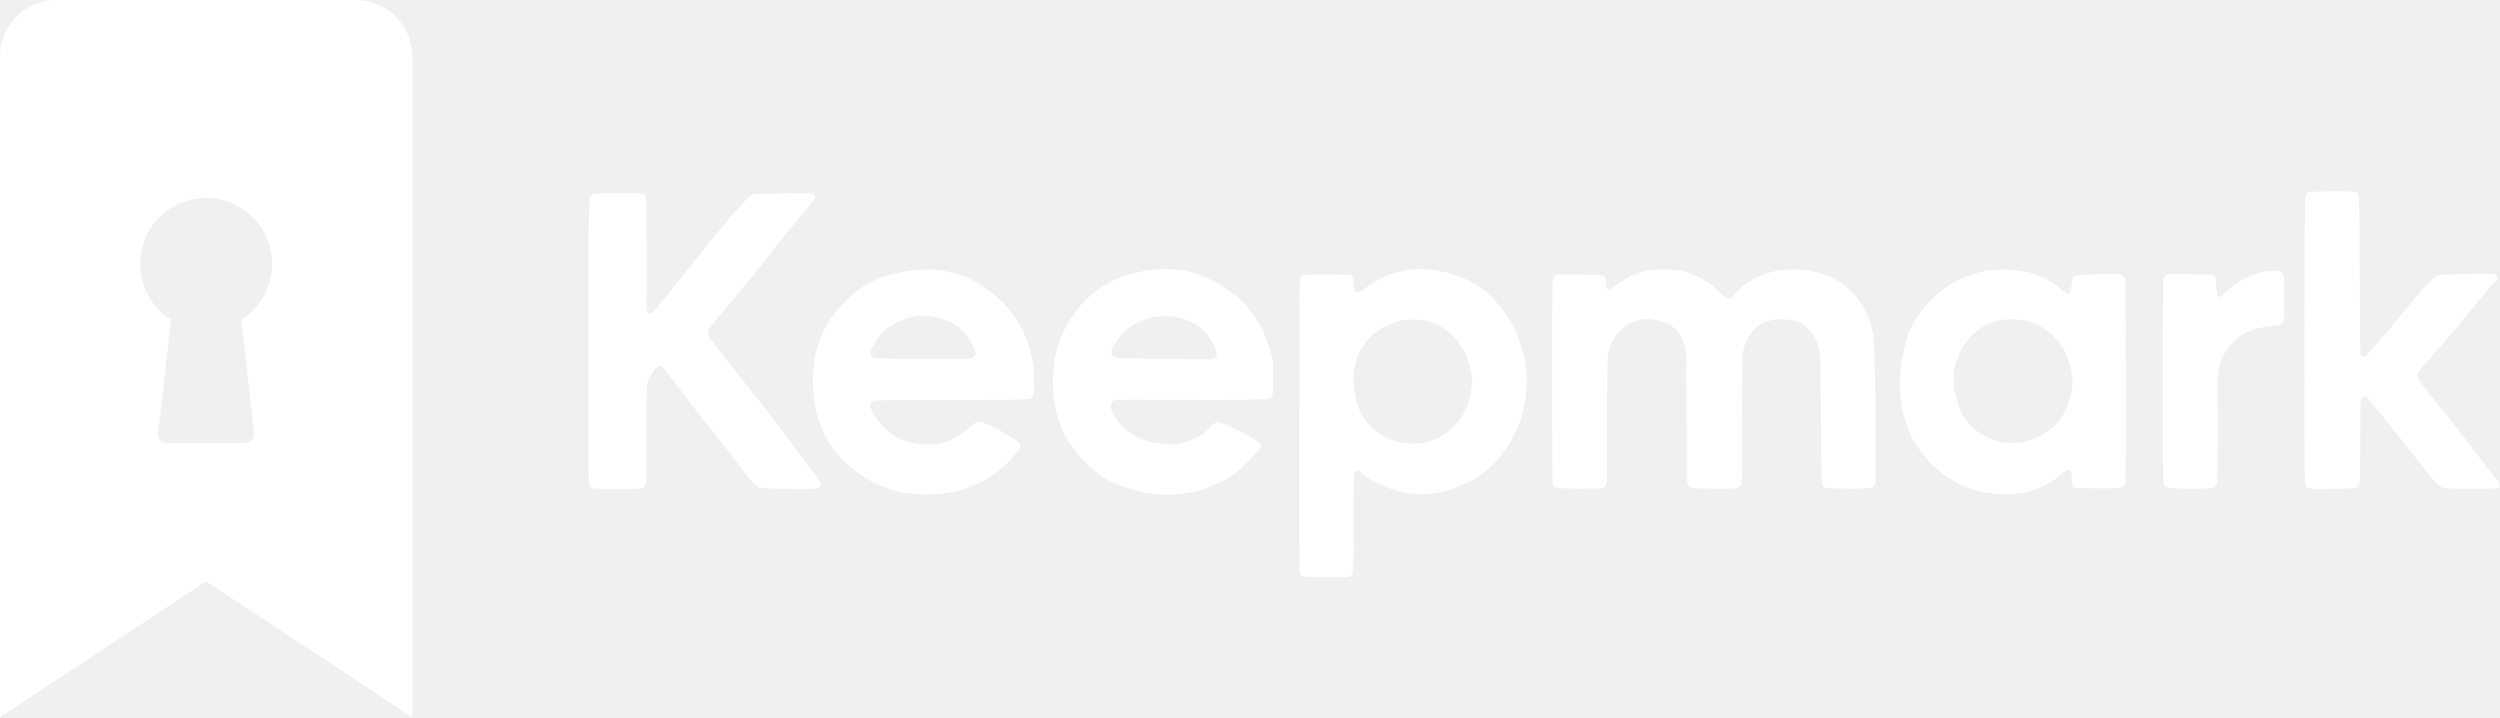
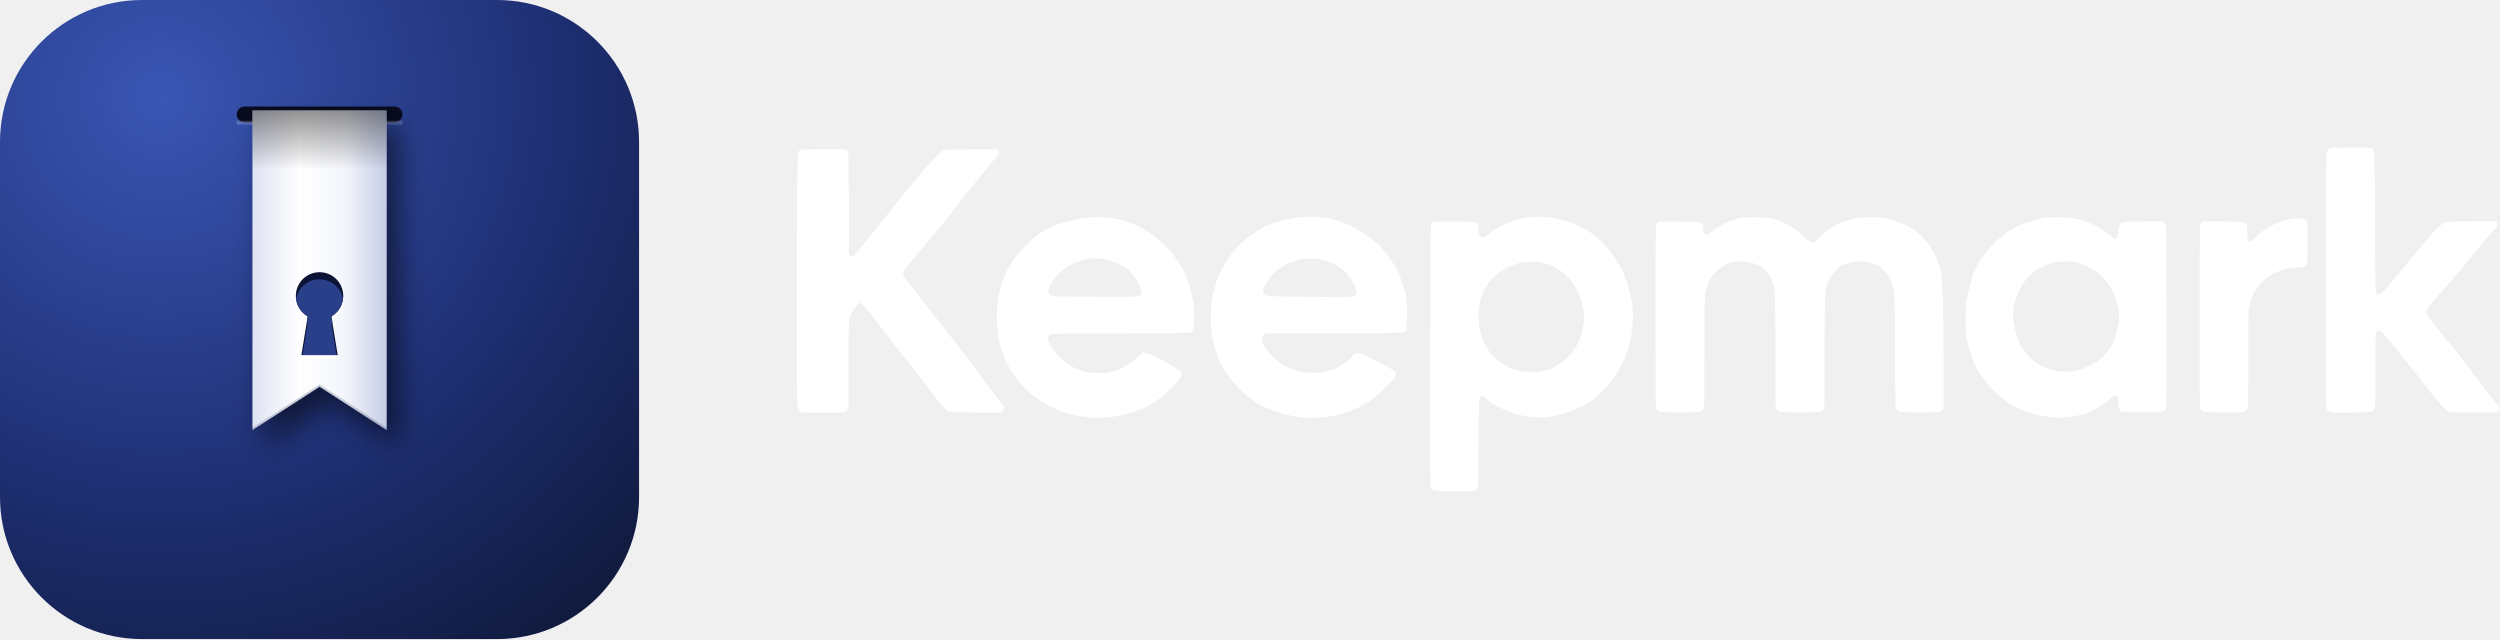
- <svg xmlns="http://www.w3.org/2000/svg" viewBox="0 0 522.79 150" width="522.79" height="150">
-   <path transform="translate(0.000,0.000) scale(0.86207)" fill-rule="evenodd" fill="#FFFFFF" d="M0,13.7 A13.7,13.7 0 0 1 13.7,0 L86.3,0 A13.7,13.7 0 0 1 100,13.7 L100,174 L50,141 L0,174 Z M41.500,77.555 A16.000,16.000 0 1 1 58.500,77.555 L61.600,104.500 Q62.000,107.500 59.000,107.500 L41.000,107.500 Q38.000,107.500 38.400,104.500 Z" />
-   <path transform="translate(123.000,40.000) scale(1)" fill-rule="evenodd" fill="#FFFFFF" d="M359.90,0.17 Q360.23,0.03 364.73,0.01 Q369.23,0.00 369.56,0.11 Q369.90,0.22 370.16,0.63 Q370.42,1.03 370.46,17.12 Q370.51,33.20 370.61,33.70 Q370.71,34.20 370.89,34.39 Q371.06,34.57 371.31,34.57 Q371.56,34.57 371.82,34.38 Q372.07,34.20 374.51,31.37 Q376.94,28.53 379.92,24.87 Q382.89,21.20 384.56,19.47 Q386.23,17.75 387.06,17.55 Q387.90,17.35 392.90,17.30 Q397.90,17.25 398.31,17.29 Q398.73,17.34 398.96,17.52 Q399.20,17.70 399.22,17.95 Q399.24,18.20 399.10,18.45 Q398.96,18.70 397.84,19.90 Q396.73,21.10 393.90,24.65 Q391.06,28.21 387.10,32.70 Q383.15,37.20 382.88,37.62 Q382.61,38.03 382.56,38.37 Q382.50,38.70 382.72,39.20 Q382.95,39.70 384.96,42.28 Q386.98,44.87 388.08,46.12 Q389.18,47.37 393.66,53.28 Q398.15,59.20 398.83,59.95 Q399.51,60.70 399.65,61.12 Q399.79,61.53 399.63,61.78 Q399.47,62.03 399.10,62.12 Q398.73,62.21 393.73,62.21 Q388.73,62.21 387.98,62.03 Q387.23,61.85 385.95,60.44 Q384.67,59.03 382.53,56.22 Q380.40,53.40 376.40,48.48 Q372.40,43.57 372.15,43.34 Q371.90,43.10 371.65,43.02 Q371.40,42.93 371.11,43.07 Q370.82,43.20 370.68,43.70 Q370.55,44.20 370.57,51.20 Q370.58,58.20 370.55,59.45 Q370.52,60.70 370.40,61.12 Q370.28,61.53 370.01,61.76 Q369.73,62.00 369.40,62.07 Q369.06,62.14 365.31,62.21 Q361.56,62.27 360.81,62.23 Q360.06,62.20 359.63,61.95 Q359.20,61.70 359.04,61.12 Q358.88,60.53 358.90,31.37 Q358.93,2.20 359.08,1.45 Q359.22,0.70 359.39,0.51 Q359.56,0.31 359.90,0.17Z M5.81,0.38 Q10.23,0.36 10.95,0.45 Q11.66,0.53 11.84,0.70 Q12.02,0.87 12.10,1.12 Q12.18,1.37 12.23,11.37 Q12.28,21.37 12.22,22.87 Q12.15,24.37 12.28,24.86 Q12.40,25.36 12.65,25.52 Q12.90,25.69 13.31,25.47 Q13.73,25.25 20.90,16.25 Q28.06,7.25 30.90,4.06 Q33.74,0.87 34.32,0.69 Q34.90,0.51 40.31,0.44 Q45.73,0.38 46.31,0.43 Q46.90,0.49 47.14,0.68 Q47.39,0.87 47.42,1.12 Q47.45,1.37 47.31,1.62 Q47.18,1.87 43.37,6.45 Q39.57,11.03 37.24,14.12 Q34.91,17.20 30.54,22.37 Q26.18,27.53 25.67,28.20 Q25.16,28.87 25.06,29.20 Q24.96,29.53 25.08,29.95 Q25.19,30.37 25.55,30.87 Q25.90,31.37 32.95,40.28 Q39.99,49.20 43.59,54.12 Q47.18,59.03 47.79,59.73 Q48.40,60.42 48.58,60.89 Q48.76,61.37 48.55,61.70 Q48.34,62.03 47.70,62.17 Q47.06,62.31 41.73,62.23 Q36.40,62.14 35.73,61.93 Q35.06,61.71 33.56,59.89 Q32.06,58.07 30.15,55.46 Q28.23,52.85 25.73,49.83 Q23.23,46.82 19.57,41.93 Q15.90,37.03 15.48,36.76 Q15.06,36.48 14.81,36.53 Q14.56,36.58 14.30,36.81 Q14.05,37.03 13.33,38.12 Q12.62,39.20 12.39,39.87 Q12.16,40.53 12.19,49.37 Q12.21,58.20 12.18,59.45 Q12.15,60.70 12.06,61.12 Q11.97,61.53 11.68,61.81 Q11.40,62.10 10.98,62.17 Q10.56,62.25 6.06,62.25 Q1.56,62.25 1.15,62.15 Q0.73,62.04 0.54,61.87 Q0.35,61.70 0.22,61.12 Q0.08,60.53 0.04,52.87 Q0.00,45.20 0.05,23.37 Q0.10,1.53 0.32,1.12 Q0.54,0.70 0.97,0.56 Q1.40,0.41 5.81,0.38Z M118.23,16.38 Q120.23,16.20 122.48,16.34 Q124.73,16.49 126.73,17.10 Q128.73,17.71 130.65,18.69 Q132.56,19.67 134.48,21.11 Q136.40,22.54 137.31,23.57 Q138.23,24.60 139.30,26.15 Q140.37,27.70 140.76,28.45 Q141.16,29.20 141.77,30.78 Q142.38,32.37 142.77,33.87 Q143.15,35.37 143.21,35.95 Q143.27,36.53 143.25,39.53 Q143.23,42.53 143.02,42.87 Q142.81,43.20 142.44,43.35 Q142.06,43.50 137.56,43.59 Q133.06,43.68 122.06,43.61 Q111.06,43.55 110.56,43.60 Q110.06,43.66 109.76,43.85 Q109.45,44.03 109.31,44.45 Q109.17,44.87 109.35,45.53 Q109.53,46.20 109.91,46.87 Q110.30,47.53 111.10,48.49 Q111.90,49.45 113.15,50.35 Q114.40,51.25 115.90,51.88 Q117.40,52.52 119.40,52.76 Q121.40,52.99 122.48,52.90 Q123.56,52.80 124.40,52.60 Q125.23,52.40 126.65,51.76 Q128.06,51.12 128.84,50.49 Q129.62,49.87 130.19,49.20 Q130.77,48.53 131.33,48.36 Q131.90,48.19 133.48,48.85 Q135.06,49.50 137.48,50.84 Q139.90,52.17 140.21,52.43 Q140.53,52.70 140.62,53.03 Q140.70,53.37 140.47,53.78 Q140.23,54.20 138.46,56.03 Q136.68,57.87 135.46,58.82 Q134.23,59.76 133.15,60.37 Q132.06,60.98 130.23,61.72 Q128.40,62.46 126.56,62.84 Q124.73,63.23 123.23,63.36 Q121.73,63.49 120.40,63.48 Q119.06,63.46 117.23,63.17 Q115.40,62.89 113.15,62.19 Q110.90,61.49 109.15,60.60 Q107.40,59.72 105.65,58.25 Q103.90,56.79 102.50,55.08 Q101.10,53.37 100.33,52.12 Q99.57,50.87 99.08,49.70 Q98.59,48.53 98.03,46.62 Q97.47,44.70 97.28,42.37 Q97.10,40.03 97.26,37.53 Q97.43,35.03 98.19,32.53 Q98.95,30.03 100.13,27.95 Q101.31,25.87 102.84,24.03 Q104.38,22.20 106.30,20.82 Q108.23,19.43 109.79,18.65 Q111.36,17.87 113.79,17.21 Q116.23,16.56 118.23,16.38Z M65.79,16.86 Q68.40,16.36 70.65,16.34 Q72.90,16.32 74.98,16.75 Q77.06,17.18 78.81,17.89 Q80.56,18.60 82.48,19.83 Q84.40,21.05 86.07,22.63 Q87.74,24.20 88.82,25.78 Q89.91,27.37 90.47,28.37 Q91.04,29.37 91.49,30.45 Q91.95,31.53 92.54,33.87 Q93.14,36.20 93.22,37.78 Q93.30,39.37 93.25,40.87 Q93.19,42.37 93.00,42.78 Q92.82,43.20 92.44,43.42 Q92.06,43.63 76.31,43.65 Q60.56,43.67 60.06,43.76 Q59.56,43.84 59.35,44.02 Q59.15,44.20 59.06,44.53 Q58.97,44.87 59.05,45.28 Q59.13,45.70 60.10,47.20 Q61.06,48.71 62.40,49.90 Q63.73,51.09 65.40,51.84 Q67.06,52.59 68.73,52.80 Q70.40,53.00 71.48,52.96 Q72.56,52.92 73.40,52.75 Q74.23,52.59 75.06,52.27 Q75.90,51.94 76.89,51.40 Q77.89,50.87 78.78,50.20 Q79.68,49.53 80.29,48.94 Q80.90,48.34 81.40,48.20 Q81.90,48.06 83.73,48.85 Q85.56,49.65 87.56,50.87 Q89.56,52.10 89.90,52.40 Q90.23,52.69 90.31,52.95 Q90.40,53.20 90.32,53.53 Q90.23,53.87 89.32,55.00 Q88.40,56.14 86.98,57.44 Q85.56,58.74 84.22,59.63 Q82.87,60.53 80.55,61.54 Q78.23,62.54 75.56,62.99 Q72.90,63.45 70.56,63.42 Q68.23,63.40 65.81,62.97 Q63.40,62.55 61.08,61.54 Q58.76,60.53 56.83,59.18 Q54.90,57.83 53.56,56.51 Q52.23,55.19 50.84,53.20 Q49.46,51.20 48.57,48.87 Q47.67,46.53 47.37,44.53 Q47.07,42.53 47.00,40.37 Q46.92,38.20 47.27,35.70 Q47.62,33.20 48.24,31.53 Q48.86,29.87 49.58,28.53 Q50.30,27.20 50.89,26.37 Q51.47,25.53 53.10,23.78 Q54.73,22.02 55.40,21.44 Q56.06,20.86 57.15,20.13 Q58.23,19.40 59.51,18.80 Q60.79,18.20 61.98,17.78 Q63.18,17.37 65.79,16.86Z M170.23,16.65 Q171.56,16.36 173.06,16.30 Q174.56,16.24 176.06,16.36 Q177.56,16.47 180.06,17.16 Q182.56,17.84 184.16,18.68 Q185.77,19.53 186.91,20.39 Q188.06,21.25 188.65,21.81 Q189.23,22.36 190.42,23.78 Q191.61,25.20 192.25,26.21 Q192.90,27.21 193.57,28.54 Q194.24,29.87 194.69,31.12 Q195.13,32.37 195.61,34.20 Q196.09,36.03 196.21,37.53 Q196.34,39.03 196.23,41.20 Q196.13,43.37 195.58,45.62 Q195.04,47.87 194.47,49.20 Q193.90,50.52 193.10,51.95 Q192.31,53.37 191.10,54.98 Q189.90,56.59 188.39,57.89 Q186.88,59.20 185.89,59.86 Q184.90,60.53 182.65,61.48 Q180.40,62.42 178.73,62.80 Q177.06,63.17 176.06,63.28 Q175.06,63.39 173.81,63.36 Q172.56,63.34 171.40,63.13 Q170.23,62.93 169.23,62.68 Q168.23,62.43 166.90,61.90 Q165.56,61.36 164.40,60.75 Q163.23,60.14 162.23,59.31 Q161.23,58.48 160.98,58.41 Q160.73,58.34 160.56,58.40 Q160.40,58.47 160.22,58.92 Q160.05,59.37 160.06,69.62 Q160.07,79.87 159.82,80.16 Q159.56,80.46 159.15,80.58 Q158.73,80.70 156.31,80.73 Q153.90,80.77 151.73,80.68 Q149.56,80.59 149.21,80.31 Q148.85,80.03 148.75,79.45 Q148.64,78.87 148.68,48.53 Q148.72,18.20 148.89,17.93 Q149.06,17.66 149.40,17.53 Q149.73,17.39 154.40,17.39 Q159.06,17.40 159.37,17.55 Q159.68,17.70 159.84,17.95 Q160.01,18.20 160.05,19.12 Q160.10,20.03 160.22,20.45 Q160.34,20.87 160.70,21.02 Q161.06,21.18 161.48,21.00 Q161.90,20.81 162.81,20.04 Q163.73,19.27 165.31,18.45 Q166.90,17.64 167.90,17.28 Q168.90,16.93 170.23,16.65Z M221.31,16.57 Q222.23,16.36 225.15,16.38 Q228.06,16.41 229.73,16.91 Q231.40,17.42 232.98,18.30 Q234.56,19.17 236.15,20.67 Q237.73,22.16 238.06,22.31 Q238.40,22.46 238.77,22.33 Q239.15,22.20 239.64,21.62 Q240.13,21.03 241.04,20.20 Q241.96,19.37 243.18,18.62 Q244.40,17.88 246.23,17.26 Q248.06,16.65 249.31,16.50 Q250.56,16.36 252.56,16.37 Q254.56,16.38 256.23,16.78 Q257.90,17.17 259.15,17.69 Q260.40,18.21 261.31,18.72 Q262.23,19.24 263.31,20.18 Q264.40,21.13 265.15,22.06 Q265.90,23.00 266.60,24.18 Q267.31,25.37 267.74,26.45 Q268.16,27.53 268.62,29.53 Q269.08,31.53 269.18,46.03 Q269.28,60.53 269.19,60.95 Q269.11,61.37 268.94,61.62 Q268.76,61.87 268.25,62.04 Q267.73,62.21 263.56,62.18 Q259.40,62.15 258.98,62.04 Q258.56,61.93 258.31,61.70 Q258.06,61.46 257.95,61.08 Q257.84,60.70 257.80,48.37 Q257.75,36.03 257.64,34.53 Q257.53,33.03 256.94,31.53 Q256.35,30.03 255.37,29.04 Q254.40,28.04 253.90,27.75 Q253.40,27.46 252.73,27.24 Q252.06,27.01 250.73,26.83 Q249.40,26.66 248.23,26.83 Q247.06,27.00 246.31,27.26 Q245.56,27.52 245.15,27.78 Q244.73,28.04 243.90,28.87 Q243.06,29.69 242.53,30.70 Q241.99,31.70 241.78,32.37 Q241.57,33.03 241.42,34.20 Q241.27,35.37 241.27,48.03 Q241.27,60.70 241.21,61.03 Q241.14,61.37 240.93,61.63 Q240.73,61.90 240.15,62.06 Q239.56,62.22 235.48,62.18 Q231.40,62.15 230.98,62.08 Q230.56,62.02 230.27,61.78 Q229.99,61.53 229.87,61.12 Q229.75,60.70 229.72,59.45 Q229.69,58.20 229.70,47.12 Q229.71,36.03 229.62,34.45 Q229.53,32.87 228.99,31.45 Q228.45,30.03 227.67,29.16 Q226.90,28.28 225.98,27.76 Q225.06,27.23 223.48,26.96 Q221.90,26.68 221.15,26.73 Q220.40,26.77 219.40,27.03 Q218.40,27.28 217.48,27.82 Q216.56,28.37 215.66,29.28 Q214.77,30.20 214.07,31.70 Q213.37,33.20 213.21,34.70 Q213.05,36.20 213.06,48.45 Q213.07,60.70 212.95,61.12 Q212.83,61.53 212.54,61.78 Q212.24,62.03 211.82,62.11 Q211.40,62.18 207.23,62.18 Q203.06,62.18 202.55,62.02 Q202.04,61.87 201.87,61.62 Q201.71,61.37 201.65,61.03 Q201.60,60.70 201.58,42.53 Q201.55,24.37 201.62,21.20 Q201.69,18.03 201.91,17.78 Q202.13,17.53 202.51,17.43 Q202.90,17.33 207.40,17.40 Q211.90,17.46 212.15,17.58 Q212.40,17.70 212.57,17.94 Q212.73,18.19 212.76,18.94 Q212.79,19.70 212.89,19.95 Q212.98,20.20 213.10,20.33 Q213.23,20.45 213.48,20.50 Q213.73,20.55 215.48,19.28 Q217.23,18.00 218.81,17.39 Q220.40,16.78 221.31,16.57Z M292.56,16.58 Q293.90,16.36 296.31,16.38 Q298.73,16.40 300.56,16.80 Q302.38,17.20 303.72,17.82 Q305.06,18.43 305.98,19.00 Q306.90,19.57 307.90,20.40 Q308.90,21.22 309.15,21.32 Q309.40,21.42 309.56,21.39 Q309.73,21.36 309.89,21.11 Q310.04,20.87 310.22,19.45 Q310.39,18.03 310.81,17.72 Q311.23,17.40 315.65,17.35 Q320.06,17.29 320.40,17.38 Q320.73,17.46 320.98,17.69 Q321.23,17.91 321.35,18.22 Q321.46,18.53 321.50,19.37 Q321.53,20.20 321.56,40.20 Q321.58,60.20 321.49,60.78 Q321.39,61.37 321.14,61.64 Q320.90,61.91 320.15,62.04 Q319.40,62.17 315.31,62.14 Q311.23,62.11 310.98,61.99 Q310.72,61.87 310.52,61.62 Q310.31,61.37 310.26,60.03 Q310.21,58.70 310.11,58.53 Q310.02,58.37 309.79,58.27 Q309.56,58.17 309.31,58.25 Q309.06,58.34 307.56,59.58 Q306.06,60.81 304.31,61.68 Q302.56,62.55 300.73,62.90 Q298.90,63.26 297.90,63.35 Q296.90,63.43 295.73,63.39 Q294.56,63.35 292.56,63.05 Q290.56,62.75 288.73,62.09 Q286.90,61.44 285.06,60.32 Q283.23,59.20 281.81,57.91 Q280.40,56.62 279.06,54.91 Q277.72,53.20 277.07,52.03 Q276.43,50.87 276.01,49.70 Q275.59,48.53 275.13,46.95 Q274.66,45.37 274.53,44.03 Q274.39,42.70 274.33,41.03 Q274.28,39.37 274.38,37.62 Q274.48,35.87 275.20,32.95 Q275.92,30.03 276.48,28.78 Q277.05,27.53 277.64,26.67 Q278.23,25.80 279.10,24.67 Q279.97,23.53 281.38,22.20 Q282.78,20.87 283.75,20.17 Q284.73,19.47 286.15,18.74 Q287.56,18.00 289.40,17.40 Q291.23,16.80 292.56,16.58Z M349.73,17.01 Q351.06,16.69 352.31,16.66 Q353.56,16.63 353.90,16.82 Q354.23,17.01 354.37,17.27 Q354.52,17.53 354.59,18.28 Q354.66,19.03 354.64,23.03 Q354.62,27.03 354.46,27.37 Q354.30,27.70 354.01,27.88 Q353.73,28.07 351.90,28.23 Q350.06,28.39 348.90,28.72 Q347.73,29.05 346.65,29.60 Q345.56,30.16 345.02,30.60 Q344.47,31.03 343.85,31.72 Q343.23,32.40 342.70,33.14 Q342.18,33.87 341.80,34.62 Q341.43,35.37 341.14,36.62 Q340.85,37.87 340.77,38.70 Q340.70,39.53 340.71,49.87 Q340.72,60.20 340.62,60.78 Q340.53,61.37 340.30,61.65 Q340.06,61.93 339.65,62.05 Q339.23,62.16 336.73,62.20 Q334.23,62.24 332.15,62.14 Q330.06,62.04 329.78,61.79 Q329.50,61.53 329.39,61.12 Q329.27,60.70 329.29,39.78 Q329.31,18.87 329.38,18.45 Q329.45,18.03 329.67,17.78 Q329.90,17.52 330.31,17.40 Q330.73,17.28 335.15,17.35 Q339.56,17.42 339.82,17.56 Q340.08,17.70 340.24,17.95 Q340.40,18.20 340.48,19.91 Q340.56,21.62 340.65,21.83 Q340.73,22.05 340.98,22.17 Q341.23,22.28 342.56,20.99 Q343.90,19.70 344.95,19.03 Q346.00,18.37 347.20,17.85 Q348.40,17.34 349.73,17.01Z M69.81,26.02 Q68.90,26.02 67.98,26.20 Q67.06,26.38 65.65,26.94 Q64.23,27.50 63.19,28.19 Q62.15,28.87 61.33,29.78 Q60.52,30.70 59.87,31.78 Q59.21,32.87 59.09,33.37 Q58.96,33.87 59.18,34.30 Q59.40,34.73 59.98,34.87 Q60.56,35.01 69.98,35.05 Q79.40,35.08 79.81,35.02 Q80.23,34.96 80.53,34.75 Q80.84,34.53 80.93,34.28 Q81.02,34.03 80.99,33.70 Q80.96,33.37 80.27,32.03 Q79.58,30.70 78.89,29.87 Q78.20,29.03 77.55,28.52 Q76.90,28.00 76.40,27.70 Q75.90,27.40 74.56,26.90 Q73.23,26.40 71.98,26.21 Q70.73,26.02 69.81,26.02Z M119.81,26.12 Q118.56,26.20 117.90,26.35 Q117.23,26.50 115.98,26.98 Q114.73,27.46 113.55,28.25 Q112.36,29.03 111.69,29.78 Q111.02,30.53 110.28,31.70 Q109.55,32.87 109.45,33.37 Q109.35,33.87 109.54,34.22 Q109.73,34.58 110.13,34.72 Q110.53,34.87 111.30,34.91 Q112.06,34.95 119.65,35.05 Q127.23,35.15 128.81,35.11 Q130.40,35.08 130.71,34.98 Q131.02,34.87 131.17,34.70 Q131.32,34.53 131.39,34.28 Q131.46,34.03 131.41,33.70 Q131.36,33.37 130.75,32.12 Q130.14,30.87 129.35,29.90 Q128.56,28.93 127.90,28.44 Q127.23,27.95 126.48,27.54 Q125.73,27.13 124.48,26.71 Q123.23,26.29 122.15,26.16 Q121.06,26.04 119.81,26.12Z M172.06,26.82 Q170.73,26.86 169.65,27.12 Q168.56,27.38 167.15,28.04 Q165.73,28.71 164.65,29.55 Q163.56,30.39 162.74,31.38 Q161.92,32.37 161.35,33.53 Q160.77,34.70 160.46,36.03 Q160.15,37.37 160.08,38.53 Q160.00,39.70 160.15,41.20 Q160.29,42.70 160.60,43.87 Q160.90,45.03 161.56,46.26 Q162.23,47.48 162.81,48.25 Q163.40,49.02 164.15,49.66 Q164.90,50.31 165.90,50.94 Q166.90,51.57 167.90,51.97 Q168.90,52.37 170.40,52.59 Q171.90,52.80 173.15,52.75 Q174.40,52.71 175.23,52.50 Q176.06,52.30 177.23,51.80 Q178.40,51.29 179.31,50.62 Q180.23,49.95 181.02,49.16 Q181.82,48.37 182.53,47.37 Q183.24,46.37 183.76,45.03 Q184.28,43.70 184.58,42.12 Q184.87,40.53 184.87,39.53 Q184.86,38.53 184.36,36.62 Q183.86,34.70 183.06,33.28 Q182.27,31.87 181.23,30.70 Q180.19,29.53 178.96,28.73 Q177.73,27.92 176.98,27.60 Q176.23,27.28 174.81,27.03 Q173.40,26.78 172.06,26.82Z M296.73,26.78 Q295.73,26.86 294.40,27.20 Q293.06,27.53 291.90,28.21 Q290.73,28.88 289.83,29.71 Q288.94,30.53 288.42,31.16 Q287.90,31.78 287.24,32.99 Q286.58,34.20 286.16,35.45 Q285.74,36.70 285.60,37.62 Q285.46,38.53 285.49,39.87 Q285.52,41.20 286.17,43.53 Q286.81,45.87 287.44,46.84 Q288.06,47.81 289.06,48.89 Q290.06,49.97 291.15,50.65 Q292.23,51.34 293.65,51.87 Q295.06,52.40 296.06,52.54 Q297.06,52.67 298.31,52.61 Q299.56,52.55 300.65,52.30 Q301.73,52.05 303.13,51.37 Q304.54,50.70 305.38,50.13 Q306.23,49.56 306.91,48.80 Q307.60,48.03 308.25,47.05 Q308.90,46.06 309.30,45.05 Q309.71,44.03 310.07,42.28 Q310.43,40.53 310.41,39.53 Q310.39,38.53 310.03,36.95 Q309.67,35.37 309.02,34.03 Q308.37,32.70 307.55,31.62 Q306.73,30.54 305.98,29.85 Q305.23,29.16 303.81,28.36 Q302.40,27.57 301.40,27.26 Q300.40,26.95 299.06,26.83 Q297.73,26.71 296.73,26.78Z" />
+ <svg xmlns="http://www.w3.org/2000/svg" viewBox="0 0 586.79 150" width="586.79" height="150">
+   <defs>
+     <radialGradient id="r" cx="0.25" cy="0.15" r="1.1">
+       <stop offset="0" stop-color="#3a56b4" />
+       <stop offset="0.55" stop-color="#1f3075" />
+       <stop offset="1" stop-color="#0f1838" />
+     </radialGradient>
+     <filter id="s" x="-50%" y="-20%" width="200%" height="150%">
+       <feDropShadow dx="3" dy="4" stdDeviation="3.5" flood-color="#000" flood-opacity="0.55" />
+     </filter>
+     <linearGradient id="c" x1="0" y1="0" x2="1" y2="0">
+       <stop offset="0" stop-color="#dfe3f2" />
+       <stop offset="0.35" stop-color="#fff" />
+       <stop offset="0.7" stop-color="#f3f5fb" />
+       <stop offset="1" stop-color="#c6cde6" />
+     </linearGradient>
+     <linearGradient id="t" x1="0" y1="0" x2="0" y2="1">
+       <stop offset="0" stop-color="#000" stop-opacity="0.45" />
+       <stop offset="1" stop-color="#000" stop-opacity="0" />
+     </linearGradient>
+     <clipPath id="k">
+       <path d="M54 42a6 6 0 0 0-3 11.2L49.4 63h9.2L57 53.2A6 6 0 0 0 54 42z" />
+     </clipPath>
+     <clipPath id="b">
+       <path d="M37 1h34v81l-17-11-17 11z" />
+     </clipPath>
+     <clipPath id="q">
+       <rect width="108" height="108" rx="24" />
+     </clipPath>
+   </defs>
+   <g transform="translate(0.000,0.000) scale(1.38889)">
+     <g clip-path="url(#q)">
+       <rect width="108" height="108" fill="url(#r)" />
+       <g transform="translate(18 18) scale(0.6667)">
+         <rect x="33" y="0" width="42" height="4" rx="2" fill="#070b1e" />
+         <rect x="33" y="3.6" width="42" height="1" fill="rgba(255,255,255,0.18)" />
+         <path d="M37 1h34v81l-17-11-17 11z" fill="url(#c)" filter="url(#s)" />
+         <rect x="37" y="0" width="34" height="16" fill="url(#t)" clip-path="url(#b)" />
+         <path d="M37 82l17-11 17 11" fill="none" stroke="rgba(20,30,70,0.18)" stroke-width="1" />
+         <path d="M54 42a6 6 0 0 0-3 11.2L49.4 63h9.2L57 53.2A6 6 0 0 0 54 42z" fill="#fff" fill-opacity="0.9" transform="translate(0 1)" />
+         <g clip-path="url(#k)">
+           <rect x="40" y="38" width="28" height="30" fill="#0b1336" />
+           <path d="M54 42a6 6 0 0 0-3 11.2L49.4 63h9.2L57 53.2A6 6 0 0 0 54 42z" fill="#2a3f8a" transform="translate(0 1.8)" />
+         </g>
+       </g>
+     </g>
+   </g>
+   <path transform="translate(187.000,34.615) scale(1)" fill-rule="evenodd" fill="#FFFFFF" d="M359.90,0.17 Q360.23,0.03 364.73,0.01 Q369.23,0.00 369.56,0.11 Q369.90,0.22 370.16,0.63 Q370.42,1.03 370.46,17.12 Q370.51,33.20 370.61,33.70 Q370.71,34.20 370.89,34.39 Q371.06,34.57 371.31,34.57 Q371.56,34.57 371.82,34.38 Q372.07,34.20 374.51,31.37 Q376.94,28.53 379.92,24.87 Q382.89,21.20 384.56,19.47 Q386.23,17.75 387.06,17.55 Q387.90,17.35 392.90,17.30 Q397.90,17.25 398.31,17.29 Q398.73,17.34 398.96,17.52 Q399.20,17.70 399.22,17.95 Q399.24,18.20 399.10,18.45 Q398.96,18.70 397.84,19.90 Q396.73,21.10 393.90,24.65 Q391.06,28.21 387.10,32.70 Q383.15,37.20 382.88,37.62 Q382.61,38.03 382.56,38.37 Q382.50,38.70 382.72,39.20 Q382.95,39.70 384.96,42.28 Q386.98,44.87 388.08,46.12 Q389.18,47.37 393.66,53.28 Q398.15,59.20 398.83,59.95 Q399.51,60.70 399.65,61.12 Q399.79,61.53 399.63,61.78 Q399.47,62.03 399.10,62.12 Q398.73,62.21 393.73,62.21 Q388.73,62.21 387.98,62.03 Q387.23,61.85 385.95,60.44 Q384.67,59.03 382.53,56.22 Q380.40,53.40 376.40,48.48 Q372.40,43.57 372.15,43.34 Q371.90,43.10 371.65,43.02 Q371.40,42.93 371.11,43.07 Q370.82,43.20 370.68,43.70 Q370.55,44.20 370.57,51.20 Q370.58,58.20 370.55,59.45 Q370.52,60.70 370.40,61.12 Q370.28,61.53 370.01,61.76 Q369.73,62.00 369.40,62.07 Q369.06,62.14 365.31,62.21 Q361.56,62.27 360.81,62.23 Q360.06,62.20 359.63,61.95 Q359.20,61.70 359.04,61.12 Q358.88,60.53 358.90,31.37 Q358.93,2.20 359.08,1.45 Q359.22,0.70 359.39,0.51 Q359.56,0.31 359.90,0.17Z M5.81,0.38 Q10.23,0.36 10.95,0.45 Q11.66,0.53 11.84,0.70 Q12.02,0.87 12.10,1.12 Q12.18,1.37 12.23,11.37 Q12.28,21.37 12.22,22.87 Q12.15,24.37 12.28,24.86 Q12.40,25.36 12.65,25.52 Q12.90,25.69 13.31,25.47 Q13.73,25.25 20.90,16.25 Q28.06,7.25 30.90,4.06 Q33.74,0.87 34.32,0.69 Q34.90,0.51 40.31,0.44 Q45.73,0.38 46.31,0.43 Q46.90,0.49 47.14,0.68 Q47.39,0.87 47.42,1.12 Q47.45,1.37 47.31,1.62 Q47.18,1.87 43.37,6.45 Q39.57,11.03 37.24,14.12 Q34.91,17.20 30.54,22.37 Q26.18,27.53 25.67,28.20 Q25.16,28.87 25.06,29.20 Q24.96,29.53 25.08,29.95 Q25.19,30.37 25.55,30.87 Q25.90,31.37 32.95,40.28 Q39.99,49.20 43.59,54.12 Q47.18,59.03 47.79,59.73 Q48.40,60.42 48.58,60.89 Q48.76,61.37 48.55,61.70 Q48.34,62.03 47.70,62.17 Q47.06,62.31 41.73,62.23 Q36.40,62.14 35.73,61.93 Q35.06,61.71 33.56,59.89 Q32.06,58.07 30.15,55.46 Q28.23,52.85 25.73,49.83 Q23.23,46.82 19.57,41.93 Q15.90,37.03 15.48,36.76 Q15.06,36.48 14.81,36.53 Q14.56,36.58 14.30,36.81 Q14.05,37.03 13.33,38.12 Q12.62,39.20 12.39,39.87 Q12.16,40.53 12.19,49.37 Q12.21,58.20 12.18,59.45 Q12.15,60.70 12.06,61.12 Q11.97,61.53 11.68,61.81 Q11.40,62.10 10.98,62.17 Q10.56,62.25 6.06,62.25 Q1.56,62.25 1.15,62.15 Q0.73,62.04 0.54,61.87 Q0.35,61.70 0.22,61.12 Q0.08,60.53 0.04,52.87 Q0.00,45.20 0.05,23.37 Q0.10,1.53 0.32,1.12 Q0.54,0.70 0.97,0.56 Q1.40,0.41 5.81,0.38Z M118.23,16.38 Q120.23,16.20 122.48,16.34 Q124.73,16.49 126.73,17.10 Q128.73,17.71 130.65,18.69 Q132.56,19.67 134.48,21.11 Q136.40,22.54 137.31,23.57 Q138.23,24.60 139.30,26.15 Q140.37,27.70 140.76,28.45 Q141.16,29.20 141.77,30.78 Q142.38,32.37 142.77,33.87 Q143.15,35.37 143.21,35.95 Q143.27,36.53 143.25,39.53 Q143.23,42.53 143.02,42.87 Q142.81,43.20 142.44,43.35 Q142.06,43.50 137.56,43.59 Q133.06,43.68 122.06,43.61 Q111.06,43.55 110.56,43.60 Q110.06,43.66 109.76,43.85 Q109.45,44.03 109.31,44.45 Q109.17,44.87 109.35,45.53 Q109.53,46.20 109.91,46.87 Q110.30,47.53 111.10,48.49 Q111.90,49.45 113.15,50.35 Q114.40,51.25 115.90,51.88 Q117.40,52.52 119.40,52.76 Q121.40,52.99 122.48,52.90 Q123.56,52.80 124.40,52.60 Q125.23,52.40 126.65,51.76 Q128.06,51.12 128.84,50.49 Q129.62,49.87 130.19,49.20 Q130.77,48.53 131.33,48.36 Q131.90,48.19 133.48,48.85 Q135.06,49.50 137.48,50.84 Q139.90,52.17 140.21,52.43 Q140.53,52.70 140.62,53.03 Q140.70,53.37 140.47,53.78 Q140.23,54.20 138.46,56.03 Q136.68,57.87 135.46,58.82 Q134.23,59.76 133.15,60.37 Q132.06,60.98 130.23,61.72 Q128.40,62.46 126.56,62.84 Q124.73,63.23 123.23,63.36 Q121.73,63.49 120.40,63.48 Q119.06,63.46 117.23,63.17 Q115.40,62.89 113.15,62.19 Q110.90,61.49 109.15,60.60 Q107.40,59.72 105.65,58.25 Q103.90,56.79 102.50,55.08 Q101.10,53.37 100.33,52.12 Q99.57,50.87 99.08,49.70 Q98.59,48.53 98.03,46.62 Q97.47,44.70 97.28,42.37 Q97.10,40.03 97.26,37.53 Q97.43,35.03 98.19,32.53 Q98.95,30.03 100.13,27.95 Q101.31,25.87 102.84,24.03 Q104.38,22.20 106.30,20.82 Q108.23,19.43 109.79,18.65 Q111.36,17.87 113.79,17.21 Q116.23,16.56 118.23,16.38Z M65.79,16.86 Q68.40,16.36 70.65,16.34 Q72.90,16.32 74.98,16.75 Q77.06,17.18 78.81,17.89 Q80.56,18.60 82.48,19.83 Q84.40,21.05 86.07,22.63 Q87.74,24.20 88.82,25.78 Q89.91,27.37 90.47,28.37 Q91.04,29.37 91.49,30.45 Q91.95,31.53 92.54,33.87 Q93.14,36.20 93.22,37.78 Q93.30,39.37 93.25,40.87 Q93.19,42.37 93.00,42.78 Q92.82,43.20 92.44,43.42 Q92.06,43.63 76.31,43.65 Q60.56,43.67 60.06,43.76 Q59.56,43.84 59.35,44.02 Q59.15,44.20 59.06,44.53 Q58.97,44.87 59.05,45.28 Q59.13,45.70 60.10,47.20 Q61.06,48.71 62.40,49.90 Q63.73,51.09 65.40,51.84 Q67.06,52.59 68.73,52.80 Q70.40,53.00 71.48,52.96 Q72.56,52.92 73.40,52.75 Q74.23,52.59 75.06,52.27 Q75.90,51.94 76.89,51.40 Q77.89,50.87 78.78,50.20 Q79.68,49.53 80.29,48.94 Q80.90,48.34 81.40,48.20 Q81.90,48.06 83.73,48.85 Q85.56,49.65 87.56,50.87 Q89.56,52.10 89.90,52.40 Q90.23,52.69 90.31,52.95 Q90.40,53.20 90.32,53.53 Q90.23,53.87 89.32,55.00 Q88.40,56.14 86.98,57.44 Q85.56,58.74 84.22,59.63 Q82.87,60.53 80.55,61.54 Q78.23,62.54 75.56,62.99 Q72.90,63.45 70.56,63.42 Q68.23,63.40 65.81,62.97 Q63.40,62.55 61.08,61.54 Q58.76,60.53 56.83,59.18 Q54.90,57.83 53.56,56.51 Q52.23,55.19 50.84,53.20 Q49.46,51.20 48.57,48.87 Q47.67,46.53 47.37,44.53 Q47.07,42.53 47.00,40.37 Q46.92,38.20 47.27,35.70 Q47.62,33.20 48.24,31.53 Q48.86,29.87 49.58,28.53 Q50.30,27.20 50.89,26.37 Q51.47,25.53 53.10,23.78 Q54.73,22.02 55.40,21.44 Q56.06,20.86 57.15,20.13 Q58.23,19.40 59.51,18.80 Q60.79,18.20 61.98,17.78 Q63.18,17.37 65.79,16.86Z M170.23,16.65 Q171.56,16.36 173.06,16.30 Q174.56,16.24 176.06,16.36 Q177.56,16.47 180.06,17.16 Q182.56,17.84 184.16,18.68 Q185.77,19.53 186.91,20.39 Q188.06,21.25 188.65,21.81 Q189.23,22.36 190.42,23.78 Q191.61,25.20 192.25,26.21 Q192.90,27.21 193.57,28.54 Q194.24,29.87 194.69,31.12 Q195.13,32.37 195.61,34.20 Q196.09,36.03 196.21,37.53 Q196.34,39.03 196.23,41.20 Q196.13,43.37 195.58,45.62 Q195.04,47.87 194.47,49.20 Q193.90,50.52 193.10,51.95 Q192.31,53.37 191.10,54.98 Q189.90,56.59 188.39,57.89 Q186.88,59.20 185.89,59.86 Q184.90,60.53 182.65,61.48 Q180.40,62.42 178.73,62.80 Q177.06,63.17 176.06,63.28 Q175.06,63.39 173.81,63.36 Q172.56,63.34 171.40,63.13 Q170.23,62.93 169.23,62.68 Q168.23,62.43 166.90,61.90 Q165.56,61.36 164.40,60.75 Q163.23,60.14 162.23,59.31 Q161.23,58.48 160.98,58.41 Q160.73,58.34 160.56,58.40 Q160.40,58.47 160.22,58.92 Q160.05,59.37 160.06,69.62 Q160.07,79.87 159.82,80.16 Q159.56,80.46 159.15,80.58 Q158.73,80.70 156.31,80.73 Q153.90,80.77 151.73,80.68 Q149.56,80.59 149.21,80.31 Q148.85,80.03 148.75,79.45 Q148.64,78.87 148.68,48.53 Q148.72,18.20 148.89,17.93 Q149.06,17.66 149.40,17.53 Q149.73,17.39 154.40,17.39 Q159.06,17.40 159.37,17.55 Q159.68,17.70 159.84,17.95 Q160.01,18.20 160.05,19.12 Q160.10,20.03 160.22,20.45 Q160.34,20.87 160.70,21.02 Q161.06,21.18 161.48,21.00 Q161.90,20.81 162.81,20.04 Q163.73,19.27 165.31,18.45 Q166.90,17.64 167.90,17.28 Q168.90,16.93 170.23,16.65Z M221.31,16.57 Q222.23,16.36 225.15,16.38 Q228.06,16.41 229.73,16.91 Q231.40,17.42 232.98,18.30 Q234.56,19.17 236.15,20.67 Q237.73,22.16 238.06,22.31 Q238.40,22.46 238.77,22.33 Q239.15,22.20 239.64,21.62 Q240.13,21.03 241.04,20.20 Q241.96,19.37 243.18,18.62 Q244.40,17.88 246.23,17.26 Q248.06,16.65 249.31,16.50 Q250.56,16.36 252.56,16.37 Q254.56,16.38 256.23,16.78 Q257.90,17.17 259.15,17.69 Q260.40,18.21 261.31,18.72 Q262.23,19.24 263.31,20.18 Q264.40,21.13 265.15,22.06 Q265.90,23.00 266.60,24.18 Q267.31,25.37 267.74,26.45 Q268.16,27.53 268.62,29.53 Q269.08,31.53 269.18,46.03 Q269.28,60.53 269.19,60.95 Q269.11,61.37 268.94,61.62 Q268.76,61.87 268.25,62.04 Q267.73,62.21 263.56,62.18 Q259.40,62.15 258.98,62.04 Q258.56,61.93 258.31,61.70 Q258.06,61.46 257.95,61.08 Q257.84,60.70 257.80,48.37 Q257.75,36.03 257.64,34.53 Q257.53,33.03 256.94,31.53 Q256.35,30.03 255.37,29.04 Q254.40,28.04 253.90,27.75 Q253.40,27.46 252.73,27.24 Q252.06,27.01 250.73,26.83 Q249.40,26.66 248.23,26.83 Q247.06,27.00 246.31,27.26 Q245.56,27.52 245.15,27.78 Q244.73,28.04 243.90,28.87 Q243.06,29.69 242.53,30.70 Q241.99,31.70 241.78,32.37 Q241.57,33.03 241.42,34.20 Q241.27,35.37 241.27,48.03 Q241.27,60.70 241.21,61.03 Q241.14,61.37 240.93,61.63 Q240.73,61.90 240.15,62.06 Q239.56,62.22 235.48,62.18 Q231.40,62.15 230.98,62.08 Q230.56,62.02 230.27,61.78 Q229.99,61.53 229.87,61.12 Q229.75,60.70 229.72,59.45 Q229.69,58.20 229.70,47.12 Q229.71,36.03 229.62,34.45 Q229.53,32.87 228.99,31.45 Q228.45,30.03 227.67,29.16 Q226.90,28.28 225.98,27.76 Q225.06,27.23 223.48,26.96 Q221.90,26.68 221.15,26.73 Q220.40,26.77 219.40,27.03 Q218.40,27.28 217.48,27.82 Q216.56,28.37 215.66,29.28 Q214.77,30.20 214.07,31.70 Q213.37,33.20 213.21,34.70 Q213.05,36.20 213.06,48.45 Q213.07,60.70 212.95,61.12 Q212.83,61.53 212.54,61.78 Q212.24,62.03 211.82,62.11 Q211.40,62.18 207.23,62.18 Q203.06,62.18 202.55,62.02 Q202.04,61.87 201.87,61.62 Q201.71,61.37 201.65,61.03 Q201.60,60.70 201.58,42.53 Q201.55,24.37 201.62,21.20 Q201.69,18.03 201.91,17.78 Q202.13,17.53 202.51,17.43 Q202.90,17.33 207.40,17.40 Q211.90,17.46 212.15,17.58 Q212.40,17.70 212.57,17.94 Q212.73,18.19 212.76,18.94 Q212.79,19.70 212.89,19.95 Q212.98,20.20 213.10,20.33 Q213.23,20.45 213.48,20.50 Q213.73,20.55 215.48,19.28 Q217.23,18.00 218.81,17.39 Q220.40,16.78 221.31,16.57Z M292.56,16.58 Q293.90,16.36 296.31,16.38 Q298.73,16.40 300.56,16.80 Q302.38,17.20 303.72,17.82 Q305.06,18.43 305.98,19.00 Q306.90,19.57 307.90,20.40 Q308.90,21.22 309.15,21.32 Q309.40,21.42 309.56,21.39 Q309.73,21.36 309.89,21.11 Q310.04,20.87 310.22,19.45 Q310.39,18.03 310.81,17.72 Q311.23,17.40 315.65,17.35 Q320.06,17.29 320.40,17.38 Q320.73,17.46 320.98,17.69 Q321.23,17.91 321.35,18.22 Q321.46,18.53 321.50,19.37 Q321.53,20.20 321.56,40.20 Q321.58,60.20 321.49,60.78 Q321.39,61.37 321.14,61.64 Q320.90,61.91 320.15,62.04 Q319.40,62.17 315.31,62.14 Q311.23,62.11 310.98,61.99 Q310.72,61.87 310.52,61.62 Q310.31,61.37 310.26,60.03 Q310.21,58.70 310.11,58.53 Q310.02,58.37 309.79,58.27 Q309.56,58.17 309.31,58.25 Q309.06,58.34 307.56,59.58 Q306.06,60.81 304.31,61.68 Q302.56,62.55 300.73,62.90 Q298.90,63.26 297.90,63.35 Q296.90,63.43 295.73,63.39 Q294.56,63.35 292.56,63.05 Q290.56,62.75 288.73,62.09 Q286.90,61.44 285.06,60.32 Q283.23,59.20 281.81,57.91 Q280.40,56.62 279.06,54.91 Q277.72,53.20 277.07,52.03 Q276.43,50.87 276.01,49.70 Q275.59,48.53 275.13,46.95 Q274.66,45.37 274.53,44.03 Q274.39,42.70 274.33,41.03 Q274.28,39.37 274.38,37.62 Q274.48,35.87 275.20,32.95 Q275.92,30.03 276.48,28.78 Q277.05,27.53 277.64,26.67 Q278.23,25.80 279.10,24.67 Q279.97,23.53 281.38,22.20 Q282.78,20.87 283.75,20.17 Q284.73,19.47 286.15,18.74 Q287.56,18.00 289.40,17.40 Q291.23,16.80 292.56,16.58Z M349.73,17.01 Q351.06,16.69 352.31,16.66 Q353.56,16.63 353.90,16.82 Q354.23,17.01 354.37,17.27 Q354.52,17.53 354.59,18.28 Q354.66,19.03 354.64,23.03 Q354.62,27.03 354.46,27.37 Q354.30,27.70 354.01,27.88 Q353.73,28.07 351.90,28.23 Q350.06,28.39 348.90,28.72 Q347.73,29.05 346.65,29.60 Q345.56,30.16 345.02,30.60 Q344.47,31.03 343.85,31.72 Q343.23,32.40 342.70,33.14 Q342.18,33.87 341.80,34.62 Q341.43,35.37 341.14,36.62 Q340.85,37.87 340.77,38.70 Q340.70,39.53 340.71,49.87 Q340.72,60.20 340.62,60.78 Q340.53,61.37 340.30,61.65 Q340.06,61.93 339.65,62.05 Q339.23,62.16 336.73,62.20 Q334.23,62.24 332.15,62.14 Q330.06,62.04 329.78,61.79 Q329.50,61.53 329.39,61.12 Q329.27,60.70 329.29,39.78 Q329.31,18.87 329.38,18.45 Q329.45,18.03 329.67,17.78 Q329.90,17.52 330.31,17.40 Q330.73,17.28 335.15,17.35 Q339.56,17.42 339.82,17.56 Q340.08,17.70 340.24,17.95 Q340.40,18.20 340.48,19.91 Q340.56,21.62 340.65,21.83 Q340.73,22.05 340.98,22.17 Q341.23,22.28 342.56,20.99 Q343.90,19.70 344.95,19.03 Q346.00,18.37 347.20,17.85 Q348.40,17.34 349.73,17.01Z M69.81,26.02 Q68.90,26.02 67.98,26.20 Q67.06,26.38 65.65,26.94 Q64.23,27.50 63.19,28.19 Q62.15,28.87 61.33,29.78 Q60.52,30.70 59.87,31.78 Q59.21,32.87 59.09,33.37 Q58.96,33.87 59.18,34.30 Q59.40,34.73 59.98,34.87 Q60.56,35.01 69.98,35.05 Q79.40,35.08 79.81,35.02 Q80.23,34.96 80.53,34.75 Q80.84,34.53 80.93,34.28 Q81.02,34.03 80.99,33.70 Q80.96,33.37 80.27,32.03 Q79.58,30.70 78.89,29.87 Q78.20,29.03 77.55,28.52 Q76.90,28.00 76.40,27.70 Q75.90,27.40 74.56,26.90 Q73.23,26.40 71.98,26.21 Q70.73,26.02 69.81,26.02Z M119.81,26.12 Q118.56,26.20 117.90,26.35 Q117.23,26.50 115.98,26.98 Q114.73,27.46 113.55,28.25 Q112.36,29.03 111.69,29.78 Q111.02,30.53 110.28,31.70 Q109.55,32.87 109.45,33.37 Q109.35,33.87 109.54,34.22 Q109.73,34.58 110.13,34.72 Q110.53,34.87 111.30,34.91 Q112.06,34.95 119.65,35.05 Q127.23,35.15 128.81,35.11 Q130.40,35.08 130.71,34.98 Q131.02,34.87 131.17,34.70 Q131.32,34.53 131.39,34.28 Q131.46,34.03 131.41,33.70 Q131.36,33.37 130.75,32.12 Q130.14,30.87 129.35,29.90 Q128.56,28.93 127.90,28.44 Q127.23,27.95 126.48,27.54 Q125.73,27.13 124.48,26.71 Q123.23,26.29 122.15,26.16 Q121.06,26.04 119.81,26.12Z M172.06,26.82 Q170.73,26.86 169.65,27.12 Q168.56,27.38 167.15,28.04 Q165.73,28.71 164.65,29.55 Q163.56,30.39 162.74,31.38 Q161.92,32.37 161.35,33.53 Q160.77,34.70 160.46,36.03 Q160.15,37.37 160.08,38.53 Q160.00,39.70 160.15,41.20 Q160.29,42.70 160.60,43.87 Q160.90,45.03 161.56,46.26 Q162.23,47.48 162.81,48.25 Q163.40,49.02 164.15,49.66 Q164.90,50.31 165.90,50.94 Q166.90,51.57 167.90,51.97 Q168.90,52.37 170.40,52.59 Q171.90,52.80 173.15,52.75 Q174.40,52.71 175.23,52.50 Q176.06,52.30 177.23,51.80 Q178.40,51.29 179.31,50.62 Q180.23,49.95 181.02,49.16 Q181.82,48.37 182.53,47.37 Q183.24,46.37 183.76,45.03 Q184.28,43.70 184.58,42.12 Q184.87,40.53 184.87,39.53 Q184.86,38.53 184.36,36.62 Q183.86,34.70 183.06,33.28 Q182.27,31.87 181.23,30.70 Q180.19,29.53 178.96,28.73 Q177.73,27.92 176.98,27.60 Q176.23,27.28 174.81,27.03 Q173.40,26.78 172.06,26.82Z M296.73,26.78 Q295.73,26.86 294.40,27.20 Q293.06,27.53 291.90,28.21 Q290.73,28.88 289.83,29.71 Q288.94,30.53 288.42,31.16 Q287.90,31.78 287.24,32.99 Q286.58,34.20 286.16,35.45 Q285.74,36.70 285.60,37.62 Q285.46,38.53 285.49,39.87 Q285.52,41.20 286.17,43.53 Q286.81,45.87 287.44,46.84 Q288.06,47.81 289.06,48.89 Q290.06,49.97 291.15,50.65 Q292.23,51.34 293.65,51.87 Q295.06,52.40 296.06,52.54 Q297.06,52.67 298.31,52.61 Q299.56,52.55 300.65,52.30 Q301.73,52.05 303.13,51.37 Q304.54,50.70 305.38,50.13 Q306.23,49.56 306.91,48.80 Q307.60,48.03 308.25,47.05 Q308.90,46.06 309.30,45.05 Q309.71,44.03 310.07,42.28 Q310.43,40.53 310.41,39.53 Q310.39,38.53 310.03,36.95 Q309.67,35.37 309.02,34.03 Q308.37,32.70 307.55,31.62 Q306.73,30.54 305.98,29.85 Q305.23,29.16 303.81,28.36 Q302.40,27.57 301.40,27.26 Q300.40,26.95 299.06,26.83 Q297.73,26.71 296.73,26.78Z" />
</svg>
